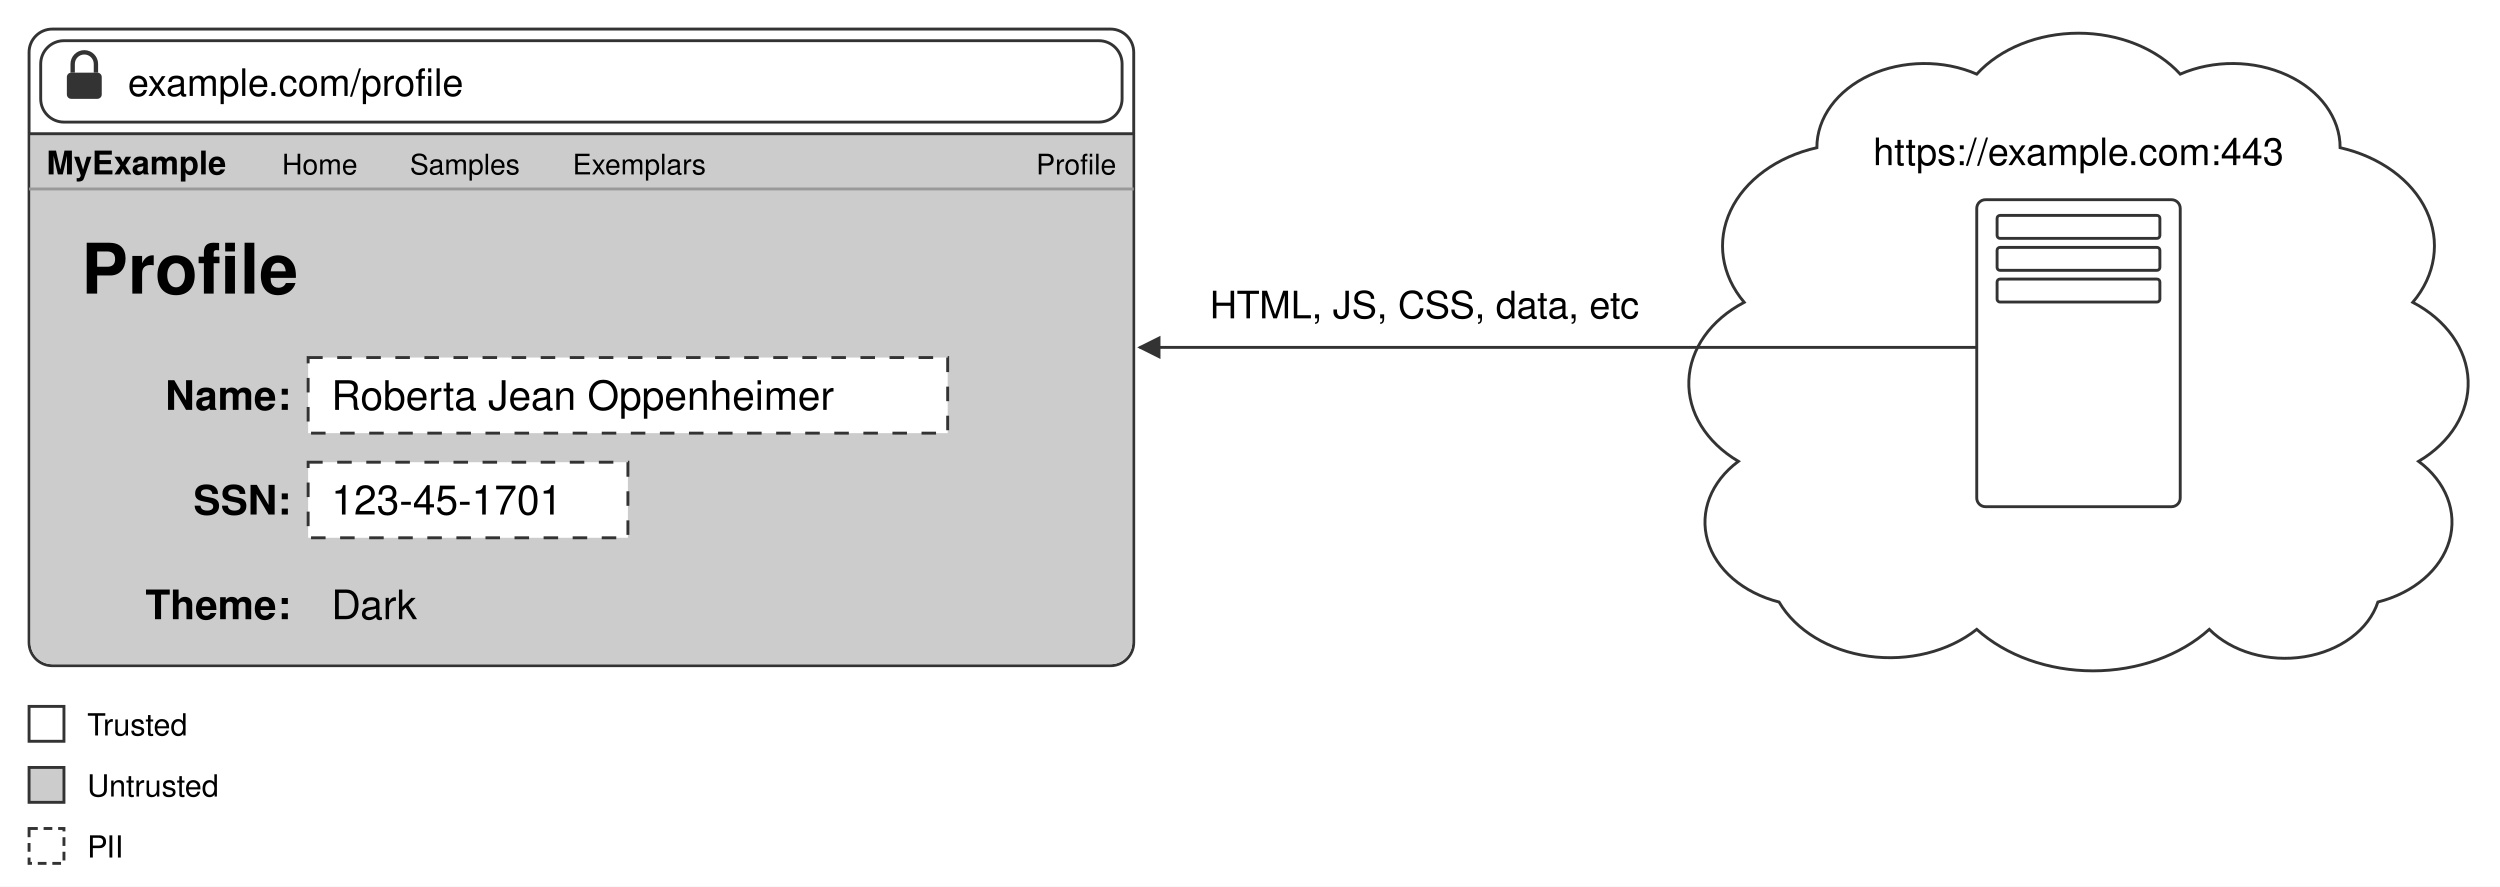
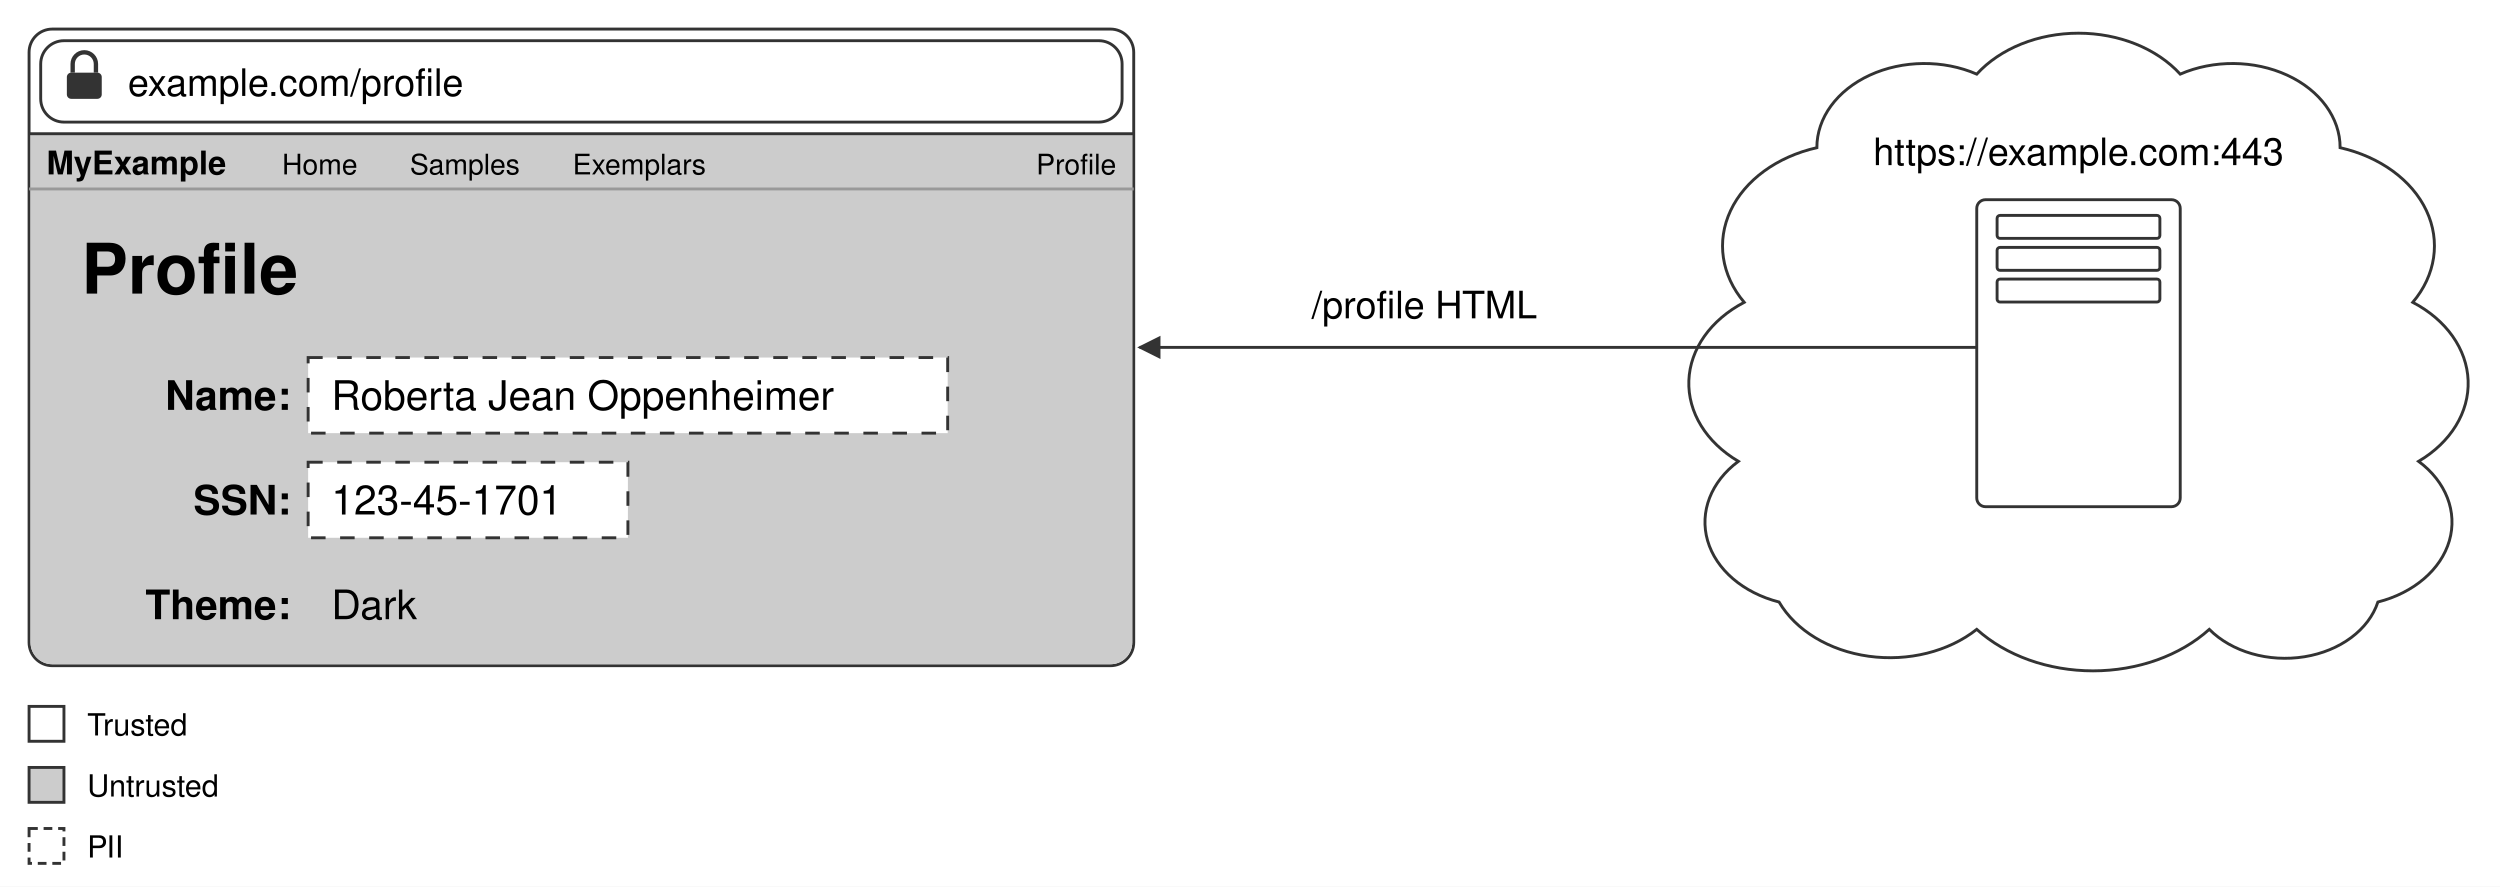
<svg xmlns="http://www.w3.org/2000/svg" width="860" height="305" viewBox="0 0 860 305" font-family="-apple-system, BlinkMacSystemFont, 'Segoe UI', Helvetica, Arial, sans-serif" font-size="14" fill="#000">
  <defs>
    <marker id="arrowhead" viewBox="0 0 10 10" refX="9" refY="5" markerWidth="8" markerHeight="8" orient="auto-start-reverse">
      <path d="M0,0 L10,5 L0,10 z" fill="#333" />
    </marker>
    <symbol id="lock" viewBox="0 0 12 16" overflow="visible">
      <path d="M2,7 v-3 a4,4 0 0 1 8,0 v3" fill="none" stroke="#333" stroke-width="1.5" />
      <rect y="7" width="12" height="9" rx="1.5" fill="#333" />
    </symbol>
    <symbol id="cloud" viewBox="0 0 270 222" preserveAspectRatio="none" overflow="visible">
      <path d="M32,197.1              A37,28.9 0 0 1 18,148.7              A43,33.6 0 0 1 20,94              A45,35.2 0 0 1 45,40.8              A37,28.9 0 0 1 100,15.5              A43,33.6 0 0 1 170,15.5              A37,28.9 0 0 1 225,40.8              A45,35.2 0 0 1 250,94              A43,33.6 0 0 1 252,148.7              A37,28.9 0 0 1 238,197.1              A33,25.8 0 0 1 180,206.5              A53,41.5 0 0 1 100,206.5              A42,32.9 0 0 1 32,197.1 z" fill="inherit" stroke="#333" vector-effect="non-scaling-stroke" />
    </symbol>
    <symbol id="server" viewBox="0 0 70 105.6" preserveAspectRatio="none" overflow="visible">
      <rect width="70" height="105.6" rx="3" fill="inherit" stroke="#333" vector-effect="non-scaling-stroke" />
      <rect x="7" y="5.4" width="56" height="7.9" rx="1" fill="#fff" stroke="#333" vector-effect="non-scaling-stroke" />
      <rect x="7" y="16.4" width="56" height="7.9" rx="1" fill="#fff" stroke="#333" vector-effect="non-scaling-stroke" />
      <rect x="7" y="27.3" width="56" height="7.9" rx="1" fill="#fff" stroke="#333" vector-effect="non-scaling-stroke" />
    </symbol>
    <symbol id="legend" viewBox="0 0 70 60" overflow="visible">
      <rect width="12" height="12" fill="#fff" stroke="#333" />
      <text x="20" y="10" font-size="10.5">Trusted</text>
      <rect y="21" width="12" height="12" fill="#ccc" stroke="#333" />
      <text x="20" y="31" font-size="10.5">Untrusted</text>
      <rect y="42" width="12" height="12" fill="#fff" stroke="#333" stroke-dasharray="3 2" />
      <text x="20" y="52" font-size="10.5">PII</text>
    </symbol>
  </defs>
  <rect width="860" height="305" fill="#fff" />
  <rect x="10" y="10" width="380" height="219" rx="8" fill="#fff" stroke="#333" />
  <rect x="14" y="14" width="372" height="28" rx="8" fill="#fff" stroke="#333" />
  <use href="#lock" x="23" y="18" width="12" height="16" />
  <text x="44" y="33" font-size="13">example.com/profile</text>
  <path d="M10.5,46 H389.5 V221 A7.5,7.5 0 0 1 382,228.5 H18 A7.5,7.5 0 0 1 10.5,221 Z" fill="#ccc" />
  <line x1="10" y1="46" x2="390" y2="46" stroke="#333" />
  <text x="16" y="60" font-size="11.25" font-weight="bold">MyExample</text>
  <text x="97" y="60" font-size="9.75">Home</text>
  <text x="141" y="60" font-size="9.75">Samples</text>
  <text x="197" y="60" font-size="9.75">Exemplars</text>
  <text x="384" y="60" font-size="9.75" text-anchor="end">Profile</text>
  <line x1="10" y1="65" x2="390" y2="65" stroke="#999" />
  <text x="28" y="101" font-size="24" font-weight="bold">Profile</text>
  <text x="100" y="141" text-anchor="end" font-weight="bold">Name:</text>
  <rect x="106" y="123" width="220" height="26" fill="#fff" stroke="#333" stroke-dasharray="5 5" />
  <text x="114" y="141">Roberta Jean Oppenheimer</text>
  <text x="100" y="177" text-anchor="end" font-weight="bold">SSN:</text>
  <rect x="106" y="159" width="110" height="26" fill="#fff" stroke="#333" stroke-dasharray="5 5" />
  <text x="114" y="177">123-45-1701</text>
  <text x="100" y="213" text-anchor="end" font-weight="bold">Theme:</text>
  <text x="114" y="213">Dark</text>
  <use href="#cloud" x="580" y="10" width="270" height="222" fill="#fff" />
  <use href="#server" x="680" y="68.7" width="70" height="105.6" fill="#fff" />
  <text x="715" y="56.8" text-anchor="middle" font-size="13">https://example.com:443</text>
  <line x1="680" y1="119.5" x2="392" y2="119.5" stroke="#333" marker-end="url(#arrowhead)" />
-   <text x="490" y="109.5" text-anchor="middle" font-size="13">HTML, JS, CSS, data, etc</text>
+   <text x="490" y="109.5" text-anchor="middle" font-size="13">/profile HTML</text>
  <use href="#legend" x="10" y="243" width="70" height="60" />
</svg>
